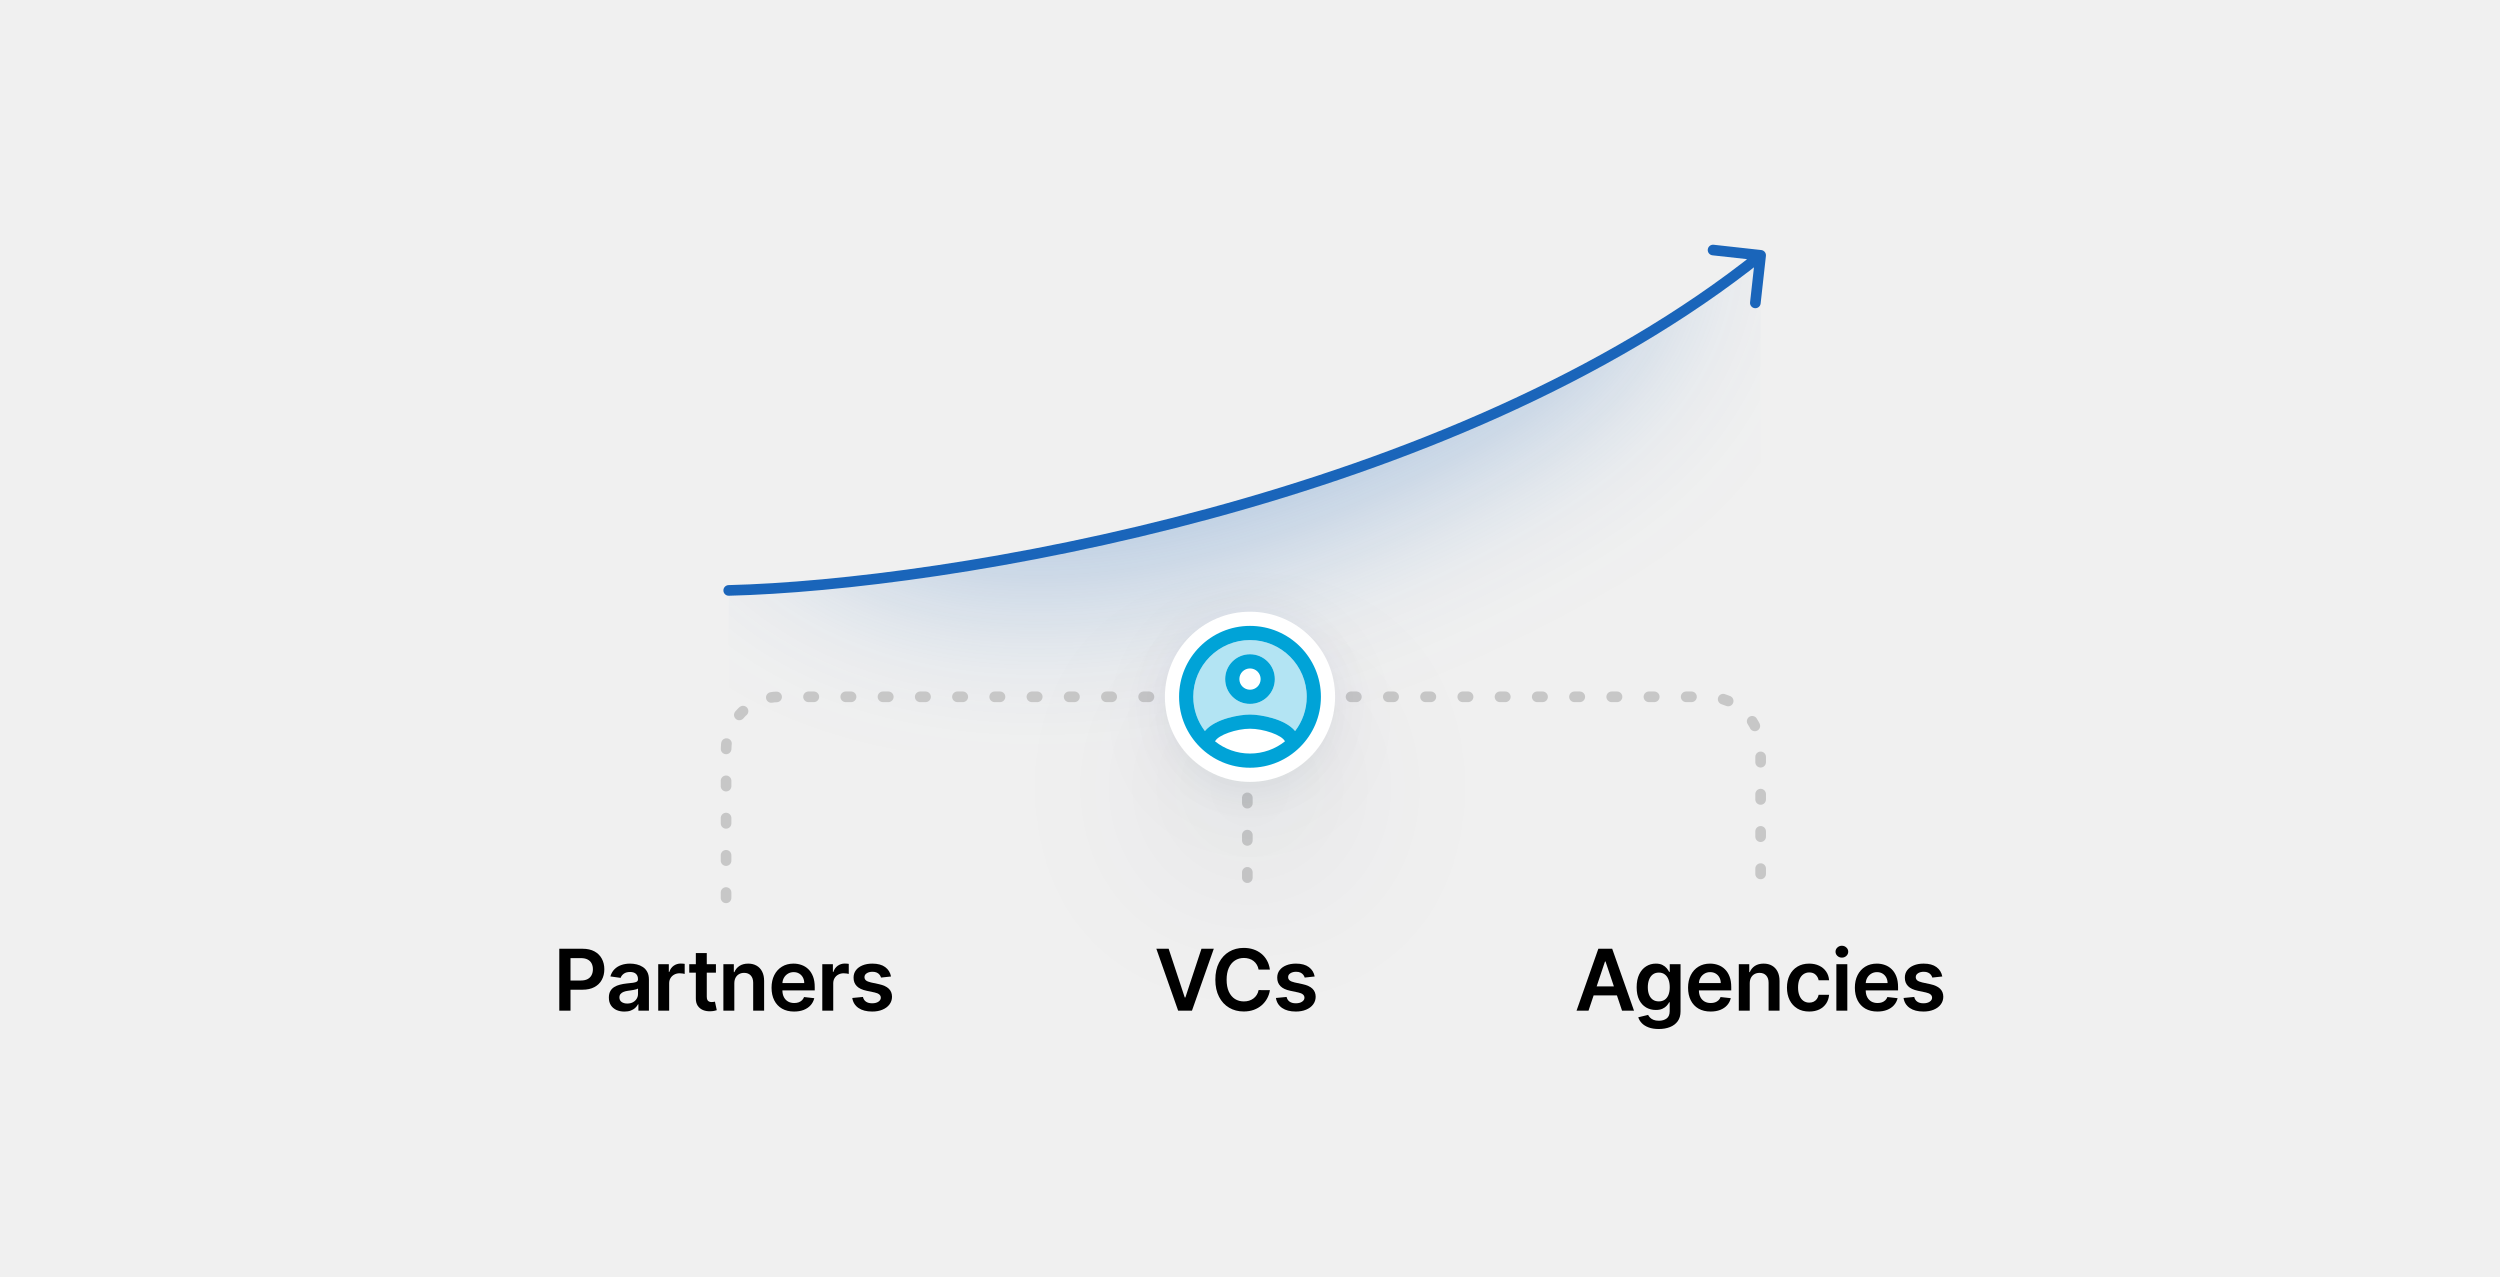
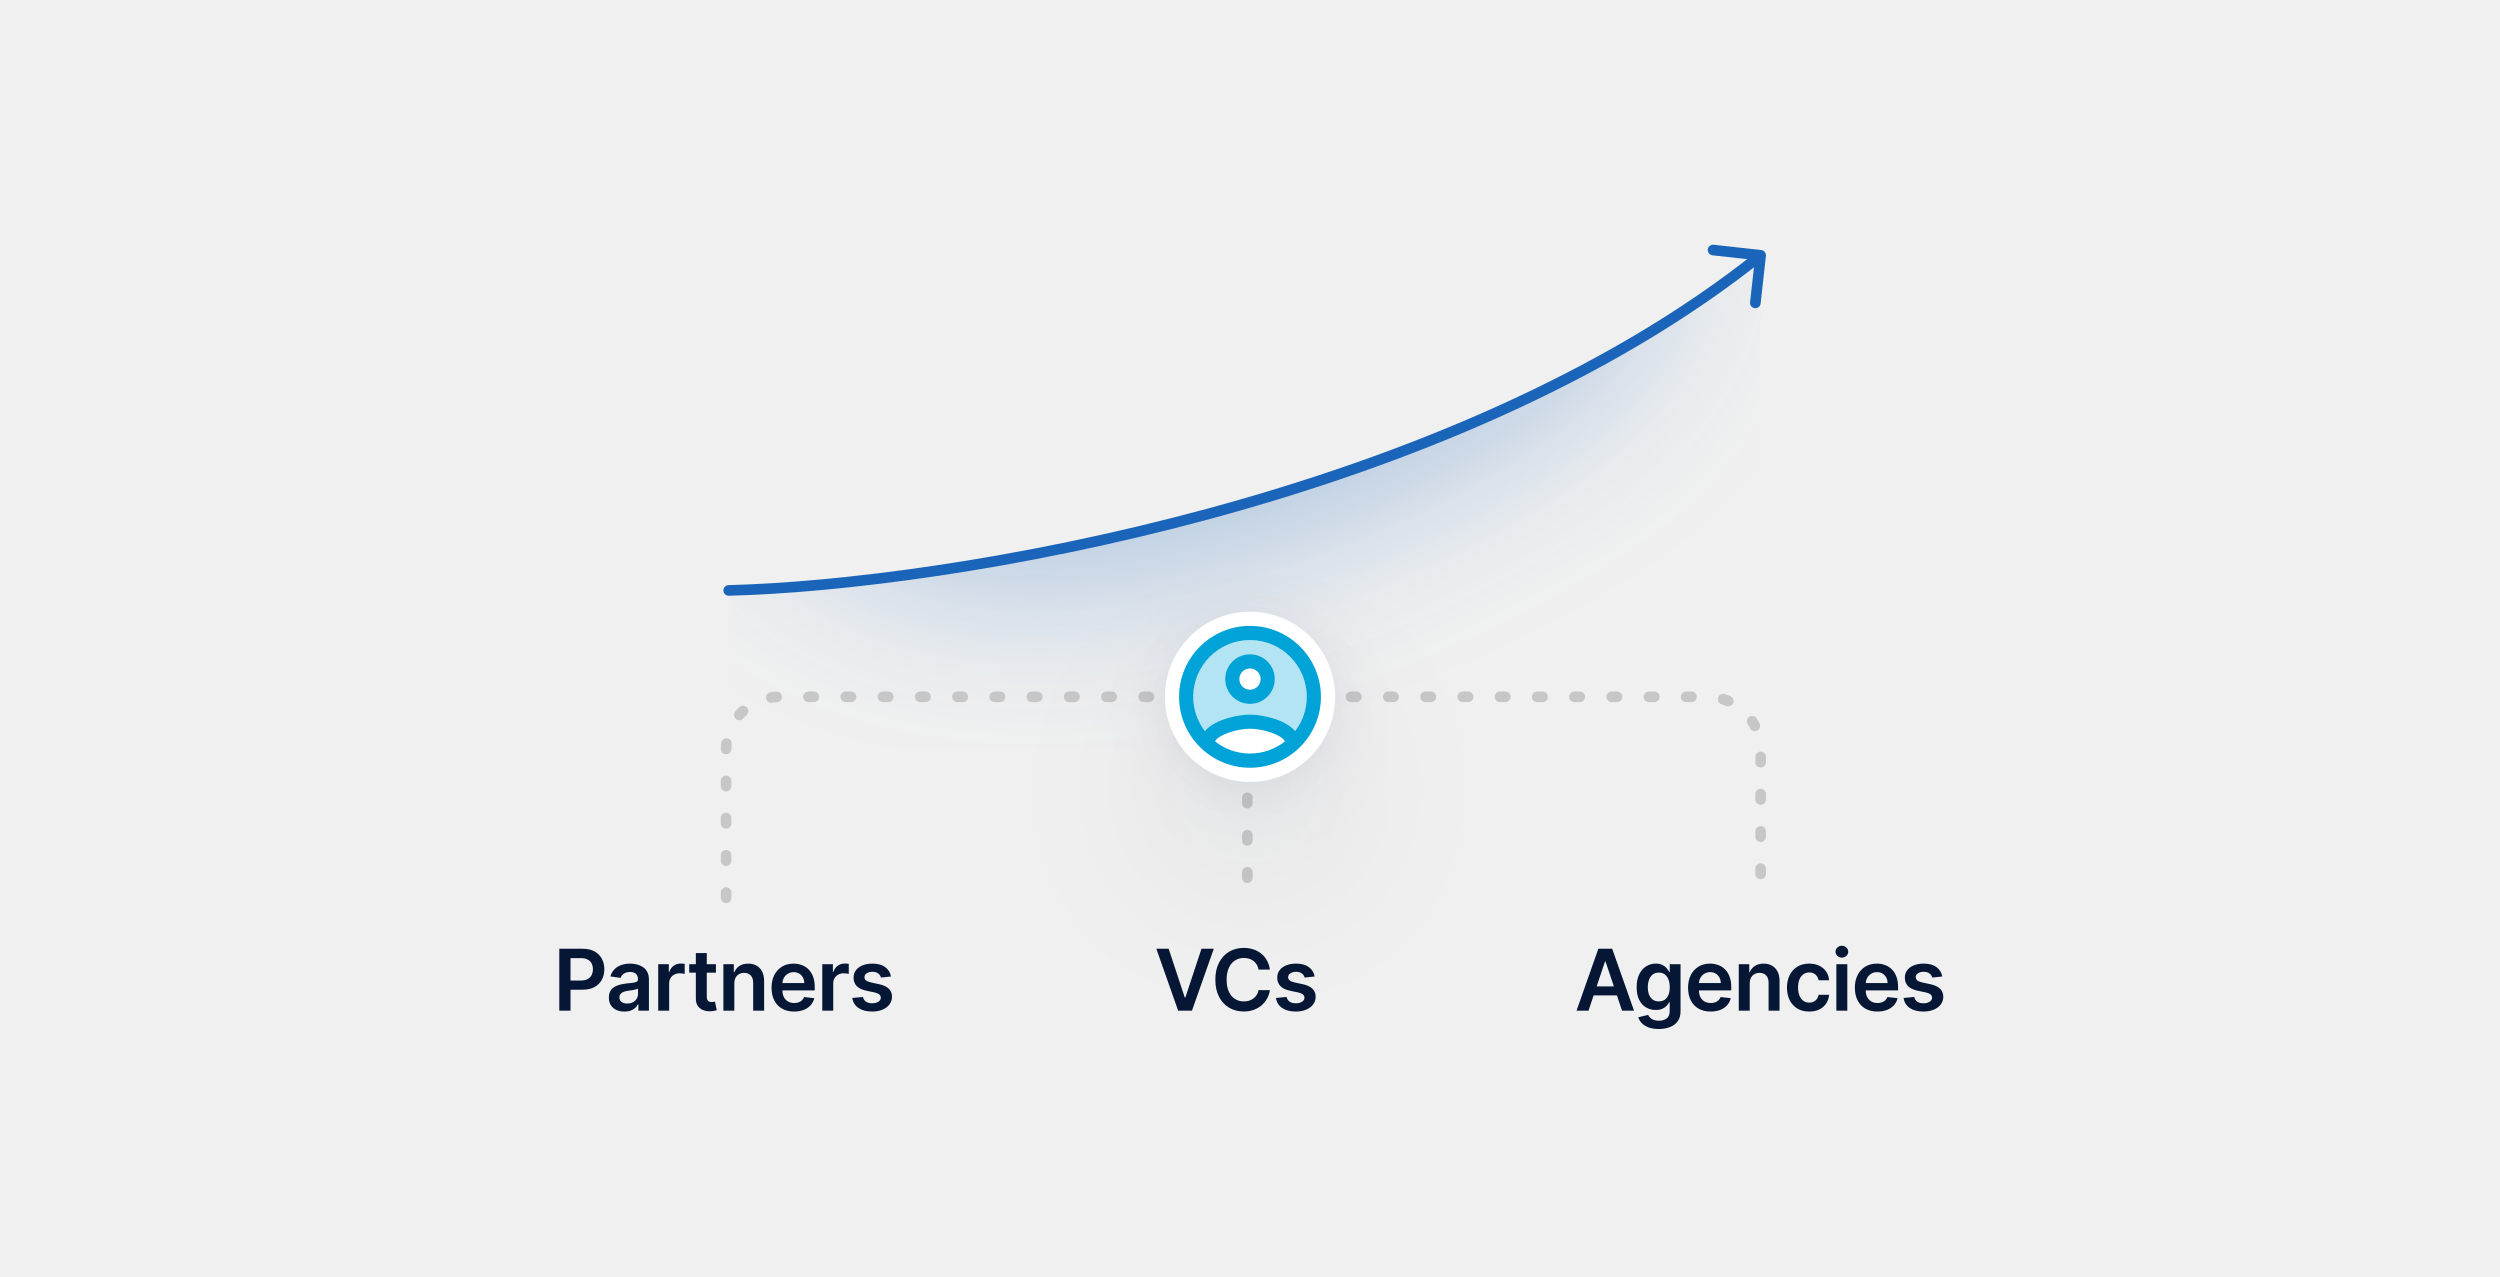
<svg xmlns="http://www.w3.org/2000/svg" viewBox="0 0 470 240" fill="none">
  <mask id="mask0_63_1172" style="mask-type:alpha" maskUnits="userSpaceOnUse" x="137" y="48" width="194" height="110">
-     <path d="M331 48C273 94.4 177.667 110 137 111V158H331V48Z" fill="white" />
+     <path d="M331 48c-58 46.4-153.333 62-194 63v47h194V48Z" fill="#fff" />
  </mask>
-   <g mask="url(#mask0_63_1172)">
-     <g opacity="0.3" filter="url(#filter0_f_63_1172)">
-       <path d="M144.432 90.873L137 71.231C186.168 47.087 288.733 4.569 305.656 27.649C322.579 50.729 303.051 68.953 296 75.5C280.373 84.503 248.828 104.5 209.036 109.902C169.245 115.304 149.387 99.467 144.432 90.873Z" fill="#1A65BA" />
-     </g>
+   <g opacity=".3" filter="url(#filter0_f_63_1172)" mask="url(#mask0_63_1172)">
+     <path d="M144.432 90.873 137 71.231c49.168-24.144 151.733-66.662 168.656-43.582 16.923 23.08-2.605 41.303-9.656 47.851-15.627 9.003-47.172 29-86.964 34.402-39.791 5.402-59.649-10.435-64.604-19.029Z" fill="#1A65BA" />
  </g>
-   <path d="M136.975 110C136.423 110.014 135.987 110.472 136 111.025C136.014 111.577 136.472 112.013 137.025 112L136.975 110ZM331.994 48.11C332.055 47.562 331.659 47.067 331.11 47.006L322.165 46.012C321.617 45.951 321.122 46.347 321.061 46.896C321 47.445 321.396 47.939 321.945 48L329.896 48.883L329.012 56.834C328.951 57.383 329.347 57.878 329.896 57.939C330.445 58 330.939 57.604 331 57.055L331.994 48.11ZM137.025 112C157.443 111.498 191.523 107.335 227.762 97.49C263.994 87.647 302.474 72.101 331.625 48.781L330.375 47.219C301.526 70.299 263.339 85.753 227.238 95.56C191.144 105.365 157.224 109.502 136.975 110L137.025 112Z" fill="#1A65BA" />
-   <path d="M219.705 178.364L222.733 187.523H222.852L225.875 178.364H228.193L224.091 190H221.489L217.392 178.364H219.705Z" fill="black" />
-   <path d="M238.741 182.29H236.616C236.555 181.941 236.444 181.633 236.281 181.364C236.118 181.091 235.915 180.86 235.673 180.67C235.43 180.481 235.154 180.339 234.843 180.244C234.537 180.146 234.205 180.097 233.849 180.097C233.216 180.097 232.656 180.256 232.167 180.574C231.679 180.888 231.296 181.35 231.02 181.96C230.743 182.566 230.605 183.307 230.605 184.182C230.605 185.072 230.743 185.822 231.02 186.432C231.3 187.038 231.682 187.496 232.167 187.807C232.656 188.114 233.215 188.267 233.843 188.267C234.192 188.267 234.518 188.222 234.821 188.131C235.127 188.036 235.402 187.898 235.645 187.716C235.891 187.534 236.097 187.311 236.264 187.045C236.434 186.78 236.552 186.477 236.616 186.136L238.741 186.148C238.662 186.701 238.489 187.22 238.224 187.705C237.963 188.189 237.62 188.617 237.196 188.989C236.771 189.356 236.275 189.644 235.707 189.852C235.139 190.057 234.508 190.159 233.815 190.159C232.792 190.159 231.879 189.922 231.076 189.449C230.273 188.975 229.641 188.292 229.179 187.398C228.716 186.504 228.485 185.432 228.485 184.182C228.485 182.928 228.718 181.856 229.184 180.966C229.65 180.072 230.285 179.388 231.088 178.915C231.891 178.441 232.8 178.205 233.815 178.205C234.463 178.205 235.065 178.295 235.622 178.477C236.179 178.659 236.675 178.926 237.11 179.278C237.546 179.627 237.904 180.055 238.184 180.563C238.468 181.066 238.654 181.642 238.741 182.29Z" fill="black" />
-   <path d="M247.158 183.58L245.283 183.784C245.23 183.595 245.137 183.417 245.005 183.25C244.876 183.083 244.702 182.949 244.482 182.847C244.262 182.744 243.994 182.693 243.675 182.693C243.247 182.693 242.887 182.786 242.596 182.972C242.308 183.157 242.166 183.398 242.17 183.693C242.166 183.947 242.259 184.153 242.448 184.313C242.641 184.472 242.959 184.602 243.403 184.705L244.891 185.023C245.717 185.201 246.331 185.483 246.732 185.869C247.137 186.256 247.342 186.761 247.346 187.386C247.342 187.936 247.181 188.42 246.863 188.841C246.548 189.258 246.111 189.583 245.55 189.818C244.99 190.053 244.346 190.17 243.619 190.17C242.55 190.17 241.691 189.947 241.039 189.5C240.387 189.049 239.999 188.422 239.874 187.619L241.88 187.426C241.971 187.82 242.164 188.117 242.459 188.318C242.755 188.519 243.139 188.619 243.613 188.619C244.101 188.619 244.494 188.519 244.789 188.318C245.088 188.117 245.238 187.869 245.238 187.574C245.238 187.324 245.141 187.117 244.948 186.955C244.759 186.792 244.463 186.667 244.062 186.58L242.573 186.267C241.736 186.093 241.117 185.799 240.715 185.386C240.314 184.97 240.115 184.443 240.119 183.807C240.115 183.269 240.261 182.803 240.556 182.409C240.855 182.011 241.27 181.705 241.8 181.489C242.334 181.269 242.95 181.159 243.647 181.159C244.67 181.159 245.475 181.377 246.062 181.813C246.653 182.248 247.018 182.837 247.158 183.58Z" fill="black" />
-   <path d="M105.148 190V178.364H109.511C110.405 178.364 111.155 178.53 111.761 178.864C112.371 179.197 112.831 179.655 113.142 180.239C113.456 180.818 113.614 181.477 113.614 182.216C113.614 182.962 113.456 183.625 113.142 184.205C112.828 184.784 112.364 185.241 111.75 185.574C111.136 185.903 110.381 186.068 109.483 186.068H106.591V184.335H109.199C109.722 184.335 110.15 184.244 110.483 184.063C110.816 183.881 111.063 183.631 111.222 183.313C111.384 182.994 111.466 182.629 111.466 182.216C111.466 181.803 111.384 181.439 111.222 181.125C111.063 180.811 110.814 180.566 110.477 180.392C110.144 180.214 109.714 180.125 109.188 180.125H107.256V190H105.148Z" fill="black" />
-   <path d="M117.389 190.176C116.836 190.176 116.338 190.078 115.894 189.881C115.455 189.68 115.107 189.385 114.849 188.994C114.595 188.604 114.468 188.123 114.468 187.551C114.468 187.059 114.559 186.652 114.741 186.33C114.923 186.008 115.171 185.75 115.485 185.557C115.8 185.364 116.154 185.218 116.548 185.119C116.946 185.017 117.357 184.943 117.781 184.898C118.292 184.845 118.707 184.797 119.025 184.756C119.343 184.71 119.574 184.642 119.718 184.551C119.866 184.456 119.94 184.311 119.94 184.114V184.08C119.94 183.652 119.813 183.32 119.559 183.085C119.305 182.85 118.94 182.733 118.463 182.733C117.959 182.733 117.559 182.843 117.264 183.063C116.972 183.282 116.775 183.542 116.673 183.841L114.752 183.568C114.904 183.038 115.154 182.595 115.502 182.239C115.851 181.879 116.277 181.61 116.781 181.432C117.285 181.25 117.841 181.159 118.451 181.159C118.872 181.159 119.29 181.208 119.707 181.307C120.124 181.405 120.504 181.568 120.849 181.796C121.194 182.019 121.47 182.324 121.679 182.71C121.891 183.097 121.997 183.58 121.997 184.159V190H120.019V188.801H119.951C119.826 189.044 119.65 189.271 119.423 189.483C119.199 189.691 118.917 189.86 118.576 189.989C118.239 190.114 117.843 190.176 117.389 190.176ZM117.923 188.665C118.336 188.665 118.694 188.583 118.997 188.421C119.3 188.254 119.533 188.034 119.696 187.761C119.862 187.489 119.946 187.191 119.946 186.869V185.841C119.881 185.894 119.771 185.943 119.616 185.989C119.465 186.034 119.294 186.074 119.105 186.108C118.915 186.142 118.728 186.172 118.542 186.199C118.357 186.225 118.196 186.248 118.059 186.267C117.752 186.309 117.478 186.377 117.235 186.472C116.993 186.566 116.802 186.699 116.662 186.869C116.521 187.036 116.451 187.252 116.451 187.517C116.451 187.896 116.59 188.182 116.866 188.375C117.143 188.568 117.495 188.665 117.923 188.665Z" fill="black" />
-   <path d="M123.745 190V181.273H125.739V182.727H125.83C125.989 182.224 126.262 181.835 126.648 181.563C127.039 181.286 127.484 181.148 127.984 181.148C128.097 181.148 128.224 181.153 128.364 181.165C128.508 181.172 128.628 181.186 128.722 181.205V183.097C128.635 183.066 128.497 183.04 128.307 183.017C128.122 182.991 127.942 182.977 127.768 182.977C127.393 182.977 127.056 183.059 126.756 183.222C126.461 183.381 126.228 183.602 126.057 183.886C125.887 184.171 125.802 184.498 125.802 184.869V190H123.745Z" fill="black" />
-   <path d="M134.595 181.273V182.864H129.578V181.273H134.595ZM130.817 179.182H132.874V187.375C132.874 187.652 132.915 187.864 132.999 188.011C133.086 188.155 133.2 188.254 133.34 188.307C133.48 188.36 133.635 188.386 133.806 188.386C133.934 188.386 134.052 188.377 134.158 188.358C134.268 188.339 134.351 188.322 134.408 188.307L134.754 189.915C134.645 189.953 134.487 189.994 134.283 190.04C134.082 190.085 133.836 190.112 133.544 190.119C133.029 190.135 132.565 190.057 132.152 189.886C131.739 189.712 131.412 189.443 131.169 189.08C130.931 188.716 130.813 188.261 130.817 187.716V179.182Z" fill="black" />
-   <path d="M138.052 184.886V190H135.996V181.273H137.961V182.756H138.064C138.265 182.267 138.585 181.879 139.024 181.591C139.467 181.303 140.015 181.159 140.666 181.159C141.268 181.159 141.793 181.288 142.24 181.546C142.691 181.803 143.039 182.176 143.285 182.665C143.535 183.153 143.658 183.746 143.655 184.443V190H141.598V184.761C141.598 184.178 141.446 183.722 141.143 183.392C140.844 183.063 140.429 182.898 139.899 182.898C139.539 182.898 139.219 182.977 138.939 183.136C138.662 183.292 138.444 183.517 138.285 183.813C138.13 184.108 138.052 184.466 138.052 184.886Z" fill="black" />
-   <path d="M149.289 190.171C148.414 190.171 147.659 189.989 147.022 189.625C146.39 189.258 145.903 188.739 145.562 188.068C145.221 187.394 145.051 186.6 145.051 185.688C145.051 184.79 145.221 184.002 145.562 183.324C145.907 182.642 146.388 182.112 147.005 181.733C147.623 181.35 148.348 181.159 149.181 181.159C149.719 181.159 150.227 181.246 150.704 181.421C151.185 181.591 151.609 181.856 151.977 182.216C152.348 182.576 152.64 183.034 152.852 183.591C153.064 184.144 153.17 184.803 153.17 185.568V186.199H146.016V184.813H151.198C151.195 184.419 151.109 184.068 150.943 183.761C150.776 183.451 150.543 183.206 150.244 183.028C149.948 182.85 149.604 182.761 149.21 182.761C148.789 182.761 148.42 182.864 148.102 183.068C147.784 183.269 147.535 183.534 147.357 183.864C147.183 184.189 147.094 184.547 147.09 184.938V186.148C147.09 186.655 147.183 187.091 147.369 187.455C147.554 187.814 147.814 188.091 148.147 188.284C148.481 188.474 148.871 188.568 149.318 188.568C149.617 188.568 149.888 188.527 150.13 188.443C150.373 188.356 150.583 188.229 150.761 188.063C150.939 187.896 151.073 187.689 151.164 187.443L153.085 187.659C152.963 188.167 152.732 188.61 152.391 188.989C152.054 189.364 151.623 189.655 151.096 189.864C150.57 190.068 149.967 190.171 149.289 190.171Z" fill="black" />
-   <path d="M154.59 190V181.273H156.584V182.727H156.675C156.834 182.224 157.107 181.835 157.493 181.563C157.884 181.286 158.329 181.148 158.829 181.148C158.942 181.148 159.069 181.153 159.209 181.165C159.353 181.172 159.473 181.186 159.567 181.205V183.097C159.48 183.066 159.342 183.04 159.152 183.017C158.967 182.991 158.787 182.977 158.613 182.977C158.238 182.977 157.901 183.059 157.601 183.222C157.306 183.381 157.073 183.602 156.902 183.886C156.732 184.171 156.647 184.498 156.647 184.869V190H154.59Z" fill="black" />
-   <path d="M167.511 183.58L165.636 183.784C165.583 183.595 165.491 183.417 165.358 183.25C165.229 183.083 165.055 182.949 164.835 182.847C164.616 182.744 164.347 182.693 164.028 182.693C163.6 182.693 163.241 182.786 162.949 182.972C162.661 183.157 162.519 183.398 162.523 183.693C162.519 183.947 162.612 184.153 162.801 184.313C162.994 184.472 163.313 184.602 163.756 184.705L165.244 185.023C166.07 185.201 166.684 185.483 167.085 185.869C167.491 186.256 167.695 186.761 167.699 187.386C167.695 187.936 167.534 188.421 167.216 188.841C166.902 189.258 166.464 189.583 165.903 189.818C165.343 190.053 164.699 190.171 163.972 190.171C162.903 190.171 162.044 189.947 161.392 189.5C160.741 189.049 160.352 188.422 160.227 187.619L162.233 187.426C162.324 187.82 162.517 188.117 162.813 188.318C163.108 188.519 163.492 188.619 163.966 188.619C164.455 188.619 164.847 188.519 165.142 188.318C165.441 188.117 165.591 187.869 165.591 187.574C165.591 187.324 165.494 187.117 165.301 186.955C165.112 186.792 164.816 186.667 164.415 186.58L162.926 186.267C162.089 186.093 161.47 185.799 161.068 185.386C160.667 184.97 160.468 184.443 160.472 183.807C160.468 183.269 160.614 182.803 160.909 182.409C161.208 182.011 161.623 181.705 162.153 181.489C162.688 181.269 163.303 181.159 164 181.159C165.023 181.159 165.828 181.377 166.415 181.813C167.006 182.248 167.371 182.837 167.511 183.58Z" fill="black" />
-   <path d="M298.642 190H296.392L300.489 178.364H303.091L307.193 190H304.943L301.835 180.75H301.744L298.642 190ZM298.716 185.438H304.852V187.131H298.716V185.438Z" fill="black" />
-   <path d="M311.845 193.455C311.106 193.455 310.472 193.354 309.941 193.153C309.411 192.956 308.985 192.691 308.663 192.358C308.341 192.025 308.118 191.655 307.993 191.25L309.845 190.801C309.928 190.972 310.049 191.14 310.208 191.307C310.368 191.477 310.582 191.617 310.85 191.727C311.123 191.841 311.466 191.898 311.879 191.898C312.462 191.898 312.945 191.756 313.328 191.472C313.71 191.191 313.902 190.729 313.902 190.085V188.432H313.799C313.693 188.644 313.538 188.862 313.333 189.085C313.133 189.309 312.866 189.496 312.532 189.648C312.203 189.799 311.788 189.875 311.288 189.875C310.618 189.875 310.01 189.718 309.464 189.403C308.922 189.085 308.491 188.612 308.169 187.983C307.85 187.35 307.691 186.559 307.691 185.608C307.691 184.65 307.85 183.841 308.169 183.182C308.491 182.519 308.924 182.017 309.47 181.676C310.015 181.331 310.623 181.159 311.294 181.159C311.805 181.159 312.225 181.246 312.555 181.42C312.888 181.591 313.153 181.797 313.35 182.04C313.547 182.278 313.697 182.504 313.799 182.716H313.913V181.273H315.941V190.142C315.941 190.888 315.763 191.506 315.407 191.994C315.051 192.483 314.564 192.848 313.947 193.091C313.33 193.333 312.629 193.455 311.845 193.455ZM311.862 188.261C312.297 188.261 312.669 188.155 312.975 187.943C313.282 187.731 313.515 187.426 313.674 187.028C313.833 186.631 313.913 186.153 313.913 185.597C313.913 185.047 313.833 184.566 313.674 184.153C313.519 183.741 313.288 183.42 312.981 183.193C312.678 182.962 312.305 182.847 311.862 182.847C311.403 182.847 311.021 182.966 310.714 183.205C310.407 183.443 310.176 183.771 310.021 184.188C309.866 184.6 309.788 185.07 309.788 185.597C309.788 186.131 309.866 186.598 310.021 187C310.18 187.398 310.413 187.708 310.72 187.932C311.03 188.152 311.411 188.261 311.862 188.261Z" fill="black" />
-   <path d="M321.593 190.17C320.718 190.17 319.962 189.989 319.326 189.625C318.693 189.258 318.207 188.739 317.866 188.068C317.525 187.394 317.354 186.6 317.354 185.688C317.354 184.79 317.525 184.002 317.866 183.324C318.21 182.642 318.691 182.112 319.309 181.733C319.926 181.35 320.652 181.159 321.485 181.159C322.023 181.159 322.53 181.246 323.008 181.42C323.489 181.591 323.913 181.856 324.28 182.216C324.652 182.576 324.943 183.034 325.155 183.591C325.368 184.144 325.474 184.803 325.474 185.568V186.199H318.32V184.813H323.502C323.498 184.419 323.413 184.068 323.246 183.761C323.08 183.451 322.847 183.206 322.548 183.028C322.252 182.85 321.907 182.761 321.513 182.761C321.093 182.761 320.724 182.864 320.405 183.068C320.087 183.269 319.839 183.534 319.661 183.864C319.487 184.189 319.398 184.547 319.394 184.938V186.148C319.394 186.655 319.487 187.091 319.673 187.455C319.858 187.814 320.118 188.091 320.451 188.284C320.784 188.473 321.174 188.568 321.621 188.568C321.921 188.568 322.191 188.527 322.434 188.443C322.676 188.356 322.887 188.229 323.065 188.063C323.243 187.896 323.377 187.689 323.468 187.443L325.388 187.659C325.267 188.167 325.036 188.61 324.695 188.989C324.358 189.364 323.926 189.655 323.4 189.864C322.873 190.068 322.271 190.17 321.593 190.17Z" fill="black" />
-   <path d="M328.951 184.886V190H326.894V181.273H328.86V182.756H328.962C329.163 182.267 329.483 181.879 329.922 181.591C330.365 181.303 330.913 181.159 331.564 181.159C332.166 181.159 332.691 181.288 333.138 181.545C333.589 181.803 333.937 182.176 334.183 182.665C334.433 183.153 334.557 183.746 334.553 184.443V190H332.496V184.761C332.496 184.178 332.344 183.722 332.041 183.392C331.742 183.063 331.327 182.898 330.797 182.898C330.437 182.898 330.117 182.977 329.837 183.136C329.56 183.292 329.343 183.517 329.183 183.813C329.028 184.108 328.951 184.466 328.951 184.886Z" fill="black" />
-   <path d="M340.131 190.17C339.259 190.17 338.511 189.979 337.886 189.597C337.265 189.214 336.786 188.686 336.449 188.011C336.115 187.333 335.949 186.553 335.949 185.67C335.949 184.784 336.119 184.002 336.46 183.324C336.801 182.642 337.282 182.112 337.903 181.733C338.528 181.35 339.267 181.159 340.119 181.159C340.827 181.159 341.454 181.29 342 181.551C342.549 181.809 342.987 182.174 343.312 182.648C343.638 183.117 343.824 183.667 343.869 184.295H341.903C341.824 183.875 341.634 183.525 341.335 183.244C341.04 182.96 340.644 182.818 340.148 182.818C339.727 182.818 339.358 182.932 339.04 183.159C338.721 183.383 338.473 183.705 338.295 184.125C338.121 184.545 338.034 185.049 338.034 185.636C338.034 186.231 338.121 186.742 338.295 187.17C338.47 187.595 338.714 187.922 339.028 188.153C339.346 188.381 339.72 188.494 340.148 188.494C340.451 188.494 340.721 188.438 340.96 188.324C341.202 188.206 341.405 188.038 341.568 187.818C341.731 187.598 341.843 187.331 341.903 187.017H343.869C343.82 187.634 343.638 188.182 343.324 188.659C343.009 189.133 342.581 189.504 342.04 189.773C341.498 190.038 340.862 190.17 340.131 190.17Z" fill="black" />
-   <path d="M345.238 190V181.273H347.295V190H345.238ZM346.272 180.034C345.946 180.034 345.666 179.926 345.431 179.71C345.196 179.491 345.079 179.227 345.079 178.92C345.079 178.61 345.196 178.347 345.431 178.131C345.666 177.911 345.946 177.801 346.272 177.801C346.602 177.801 346.882 177.911 347.113 178.131C347.348 178.347 347.465 178.61 347.465 178.92C347.465 179.227 347.348 179.491 347.113 179.71C346.882 179.926 346.602 180.034 346.272 180.034Z" fill="black" />
-   <path d="M352.954 190.17C352.079 190.17 351.323 189.989 350.687 189.625C350.054 189.258 349.567 188.739 349.226 188.068C348.885 187.394 348.715 186.6 348.715 185.688C348.715 184.79 348.885 184.002 349.226 183.324C349.571 182.642 350.052 182.112 350.669 181.733C351.287 181.35 352.012 181.159 352.846 181.159C353.384 181.159 353.891 181.246 354.368 181.42C354.849 181.591 355.274 181.856 355.641 182.216C356.012 182.576 356.304 183.034 356.516 183.591C356.728 184.144 356.834 184.803 356.834 185.568V186.199H349.681V184.813H354.863C354.859 184.419 354.774 184.068 354.607 183.761C354.44 183.451 354.207 183.206 353.908 183.028C353.613 182.85 353.268 182.761 352.874 182.761C352.454 182.761 352.084 182.864 351.766 183.068C351.448 183.269 351.2 183.534 351.022 183.864C350.848 184.189 350.759 184.547 350.755 184.938V186.148C350.755 186.655 350.848 187.091 351.033 187.455C351.219 187.814 351.478 188.091 351.812 188.284C352.145 188.473 352.535 188.568 352.982 188.568C353.281 188.568 353.552 188.527 353.794 188.443C354.037 188.356 354.247 188.229 354.425 188.063C354.603 187.896 354.738 187.689 354.829 187.443L356.749 187.659C356.628 188.167 356.397 188.61 356.056 188.989C355.719 189.364 355.287 189.655 354.76 189.864C354.234 190.068 353.632 190.17 352.954 190.17Z" fill="black" />
-   <path d="M365.152 183.58L363.277 183.784C363.224 183.595 363.131 183.417 362.999 183.25C362.87 183.083 362.696 182.949 362.476 182.847C362.256 182.744 361.987 182.693 361.669 182.693C361.241 182.693 360.881 182.786 360.59 182.972C360.302 183.157 360.16 183.398 360.163 183.693C360.16 183.947 360.252 184.153 360.442 184.313C360.635 184.472 360.953 184.602 361.396 184.705L362.885 185.023C363.711 185.201 364.324 185.483 364.726 185.869C365.131 186.256 365.336 186.761 365.34 187.386C365.336 187.936 365.175 188.42 364.857 188.841C364.542 189.258 364.105 189.583 363.544 189.818C362.983 190.053 362.34 190.17 361.612 190.17C360.544 190.17 359.684 189.947 359.033 189.5C358.381 189.049 357.993 188.422 357.868 187.619L359.874 187.426C359.965 187.82 360.158 188.117 360.453 188.318C360.749 188.519 361.133 188.619 361.607 188.619C362.095 188.619 362.487 188.519 362.783 188.318C363.082 188.117 363.232 187.869 363.232 187.574C363.232 187.324 363.135 187.117 362.942 186.955C362.752 186.792 362.457 186.667 362.055 186.58L360.567 186.267C359.73 186.093 359.11 185.799 358.709 185.386C358.307 184.97 358.108 184.443 358.112 183.807C358.108 183.269 358.254 182.803 358.55 182.409C358.849 182.011 359.264 181.705 359.794 181.489C360.328 181.269 360.944 181.159 361.641 181.159C362.663 181.159 363.468 181.377 364.055 181.813C364.646 182.248 365.012 182.837 365.152 183.58Z" fill="black" />
-   <path d="M216 131H146.5C140.977 131 136.5 135.477 136.5 141V170" stroke="#C7C7C7" stroke-width="2" stroke-linecap="round" stroke-dasharray="1 6" />
-   <path d="M254 131H321C326.523 131 331 135.477 331 141V170" stroke="#C7C7C7" stroke-width="2" stroke-linecap="round" stroke-dasharray="1 6" />
-   <path d="M234.5 150V170" stroke="#C7C7C7" stroke-width="2" stroke-linecap="round" stroke-dasharray="1 6" />
+   <path d="M136.975 110a1 1 0 0 0 .05 2l-.05-2Zm195.019-61.89a1 1 0 0 0-.884-1.104l-8.945-.994a1 1 0 0 0-.22 1.988l7.951.883-.884 7.951a1 1 0 0 0 1.988.221l.994-8.945ZM137.025 112c20.418-.502 54.498-4.665 90.737-14.51 36.232-9.843 74.712-25.389 103.863-48.71l-1.25-1.56c-28.849 23.079-67.036 38.533-103.137 48.34-36.094 9.805-70.014 13.942-90.263 14.44l.05 2Z" fill="#1A65BA" />
+   <path d="m219.705 178.364 3.028 9.159h.119l3.023-9.159h2.318L224.091 190h-2.602l-4.097-11.636h2.313ZM238.741 182.29h-2.125a2.646 2.646 0 0 0-.335-.926 2.508 2.508 0 0 0-.608-.694 2.55 2.55 0 0 0-.83-.426 3.245 3.245 0 0 0-.994-.147c-.633 0-1.193.159-1.682.477-.488.314-.871.776-1.147 1.386-.277.606-.415 1.347-.415 2.222 0 .89.138 1.64.415 2.25.28.606.662 1.064 1.147 1.375.489.307 1.048.46 1.676.46.349 0 .675-.045.978-.136.306-.095.581-.233.824-.415a2.53 2.53 0 0 0 .971-1.58l2.125.012a4.57 4.57 0 0 1-.517 1.557 4.609 4.609 0 0 1-1.028 1.284 4.755 4.755 0 0 1-1.489.863 5.542 5.542 0 0 1-1.892.307c-1.023 0-1.936-.237-2.739-.71-.803-.474-1.435-1.157-1.897-2.051-.463-.894-.694-1.966-.694-3.216 0-1.254.233-2.326.699-3.216.466-.894 1.101-1.578 1.904-2.051.803-.474 1.712-.71 2.727-.71.648 0 1.25.09 1.807.272a4.625 4.625 0 0 1 1.488.801c.436.349.794.777 1.074 1.285a4.77 4.77 0 0 1 .557 1.727ZM247.158 183.58l-1.875.204a1.52 1.52 0 0 0-.278-.534 1.376 1.376 0 0 0-.523-.403c-.22-.103-.488-.154-.807-.154-.428 0-.788.093-1.079.279-.288.185-.43.426-.426.721a.757.757 0 0 0 .278.62c.193.159.511.289.955.392l1.488.318c.826.178 1.44.46 1.841.846.405.387.61.892.614 1.517a2.377 2.377 0 0 1-.483 1.455c-.315.417-.752.742-1.313.977-.56.235-1.204.352-1.931.352-1.069 0-1.928-.223-2.58-.67-.652-.451-1.04-1.078-1.165-1.881l2.006-.193c.091.394.284.691.579.892.296.201.68.301 1.154.301.488 0 .881-.1 1.176-.301.299-.201.449-.449.449-.744a.774.774 0 0 0-.29-.619c-.189-.163-.485-.288-.886-.375l-1.489-.313c-.837-.174-1.456-.468-1.858-.881-.401-.416-.6-.943-.596-1.579-.004-.538.142-1.004.437-1.398.299-.398.714-.704 1.244-.92.534-.22 1.15-.33 1.847-.33 1.023 0 1.828.218 2.415.654.591.435.956 1.024 1.096 1.767ZM105.148 190v-11.636h4.363c.894 0 1.644.166 2.25.5.61.333 1.07.791 1.381 1.375.314.579.472 1.238.472 1.977 0 .746-.158 1.409-.472 1.989a3.365 3.365 0 0 1-1.392 1.369c-.614.329-1.369.494-2.267.494h-2.892v-1.733h2.608c.523 0 .951-.091 1.284-.272.333-.182.58-.432.739-.75.162-.319.244-.684.244-1.097 0-.413-.082-.777-.244-1.091a1.662 1.662 0 0 0-.745-.733c-.333-.178-.763-.267-1.289-.267h-1.932V190h-2.108ZM117.389 190.176a3.647 3.647 0 0 1-1.495-.295 2.44 2.44 0 0 1-1.045-.887c-.254-.39-.381-.871-.381-1.443 0-.492.091-.899.273-1.221.182-.322.43-.58.744-.773a3.785 3.785 0 0 1 1.063-.438 8.628 8.628 0 0 1 1.233-.221c.511-.053.926-.101 1.244-.142.318-.046.549-.114.693-.205.148-.095.222-.24.222-.437v-.034c0-.428-.127-.76-.381-.995s-.619-.352-1.096-.352c-.504 0-.904.11-1.199.33a1.629 1.629 0 0 0-.591.778l-1.921-.273c.152-.53.402-.973.75-1.329.349-.36.775-.629 1.279-.807a4.884 4.884 0 0 1 1.67-.273c.421 0 .839.049 1.256.148.417.098.797.261 1.142.489.345.223.621.528.83.914.212.387.318.87.318 1.449V190h-1.978v-1.199h-.068c-.125.243-.301.47-.528.682a2.557 2.557 0 0 1-.847.506c-.337.125-.733.187-1.187.187Zm.534-1.511c.413 0 .771-.082 1.074-.244a1.81 1.81 0 0 0 .699-.66c.166-.272.25-.57.25-.892v-1.028a.99.99 0 0 1-.33.148 4.739 4.739 0 0 1-.511.119c-.19.034-.377.064-.563.091l-.483.068a3.6 3.6 0 0 0-.824.205 1.364 1.364 0 0 0-.573.397c-.141.167-.211.383-.211.648 0 .379.139.665.415.858.277.193.629.29 1.057.29ZM123.745 190v-8.727h1.994v1.454h.091c.159-.503.432-.892.818-1.164a2.253 2.253 0 0 1 1.336-.415c.113 0 .24.005.38.017.144.007.264.021.358.04v1.892a2.114 2.114 0 0 0-.415-.08 3.88 3.88 0 0 0-.539-.04c-.375 0-.712.082-1.012.245-.295.159-.528.38-.699.664a1.88 1.88 0 0 0-.255.983V190h-2.057ZM134.595 181.273v1.591h-5.017v-1.591h5.017Zm-3.778-2.091h2.057v8.193c0 .277.041.489.125.636a.676.676 0 0 0 .341.296c.14.053.295.079.466.079.128 0 .246-.009.352-.028.11-.019.193-.036.25-.051l.346 1.608a4.662 4.662 0 0 1-.471.125 3.86 3.86 0 0 1-.739.079 3.332 3.332 0 0 1-1.392-.233 2.169 2.169 0 0 1-.983-.806c-.238-.364-.356-.819-.352-1.364v-8.534ZM138.052 184.886V190h-2.056v-8.727h1.965v1.483h.103c.201-.489.521-.877.96-1.165.443-.288.991-.432 1.642-.432.602 0 1.127.129 1.574.387.451.257.799.63 1.045 1.119.25.488.373 1.081.37 1.778V190h-2.057v-5.239c0-.583-.152-1.039-.455-1.369-.299-.329-.714-.494-1.244-.494-.36 0-.68.079-.96.238a1.655 1.655 0 0 0-.654.677c-.155.295-.233.653-.233 1.073ZM149.289 190.171c-.875 0-1.63-.182-2.267-.546a3.692 3.692 0 0 1-1.46-1.557c-.341-.674-.511-1.468-.511-2.38 0-.898.17-1.686.511-2.364a3.872 3.872 0 0 1 1.443-1.591c.618-.383 1.343-.574 2.176-.574.538 0 1.046.087 1.523.262.481.17.905.435 1.273.795.371.36.663.818.875 1.375.212.553.318 1.212.318 1.977v.631h-7.154v-1.386h5.182a2.214 2.214 0 0 0-.255-1.052c-.167-.31-.4-.555-.699-.733a1.966 1.966 0 0 0-1.034-.267c-.421 0-.79.103-1.108.307a2.117 2.117 0 0 0-.745.796 2.29 2.29 0 0 0-.267 1.074v1.21c0 .507.093.943.279 1.307.185.359.445.636.778.829.334.19.724.284 1.171.284.299 0 .57-.041.812-.125.243-.087.453-.214.631-.38.178-.167.312-.374.403-.62l1.921.216a3.003 3.003 0 0 1-.694 1.33 3.38 3.38 0 0 1-1.295.875c-.526.204-1.129.307-1.807.307ZM154.59 190v-8.727h1.994v1.454h.091c.159-.503.432-.892.818-1.164a2.253 2.253 0 0 1 1.336-.415c.113 0 .24.005.38.017.144.007.264.021.358.04v1.892a2.114 2.114 0 0 0-.415-.08 3.88 3.88 0 0 0-.539-.04c-.375 0-.712.082-1.012.245-.295.159-.528.38-.699.664a1.88 1.88 0 0 0-.255.983V190h-2.057ZM167.511 183.58l-1.875.204a1.504 1.504 0 0 0-.278-.534 1.376 1.376 0 0 0-.523-.403c-.219-.103-.488-.154-.807-.154-.428 0-.787.093-1.079.279-.288.185-.43.426-.426.721a.757.757 0 0 0 .278.62c.193.159.512.289.955.392l1.488.318c.826.178 1.44.46 1.841.846.406.387.61.892.614 1.517a2.375 2.375 0 0 1-.483 1.455c-.314.417-.752.742-1.313.977-.56.235-1.204.353-1.931.353-1.069 0-1.928-.224-2.58-.671-.651-.451-1.04-1.078-1.165-1.881l2.006-.193c.091.394.284.691.58.892.295.201.679.301 1.153.301.489 0 .881-.1 1.176-.301.299-.201.449-.449.449-.744a.774.774 0 0 0-.29-.619c-.189-.163-.485-.288-.886-.375l-1.489-.313c-.837-.174-1.456-.468-1.858-.881-.401-.416-.6-.943-.596-1.579-.004-.538.142-1.004.437-1.398.299-.398.714-.704 1.244-.92.535-.22 1.15-.33 1.847-.33 1.023 0 1.828.218 2.415.654.591.435.956 1.024 1.096 1.767ZM298.642 190h-2.25l4.097-11.636h2.602L307.193 190h-2.25l-3.108-9.25h-.091l-3.102 9.25Zm.074-4.562h6.136v1.693h-6.136v-1.693ZM311.845 193.455c-.739 0-1.373-.101-1.904-.302-.53-.197-.956-.462-1.278-.795a2.752 2.752 0 0 1-.67-1.108l1.852-.449c.083.171.204.339.363.506.16.17.374.31.642.42.273.114.616.171 1.029.171.583 0 1.066-.142 1.449-.426.382-.281.574-.743.574-1.387v-1.653h-.103c-.106.212-.261.43-.466.653a2.37 2.37 0 0 1-.801.563c-.329.151-.744.227-1.244.227-.67 0-1.278-.157-1.824-.472-.542-.318-.973-.791-1.295-1.42-.319-.633-.478-1.424-.478-2.375 0-.958.159-1.767.478-2.426.322-.663.755-1.165 1.301-1.506a3.34 3.34 0 0 1 1.824-.517c.511 0 .931.087 1.261.261.333.171.598.377.795.62.197.238.347.464.449.676h.114v-1.443h2.028v8.869c0 .746-.178 1.364-.534 1.852-.356.489-.843.854-1.46 1.097-.617.242-1.318.364-2.102.364Zm.017-5.194c.435 0 .807-.106 1.113-.318.307-.212.54-.517.699-.915.159-.397.239-.875.239-1.431 0-.55-.08-1.031-.239-1.444-.155-.412-.386-.733-.693-.96-.303-.231-.676-.346-1.119-.346-.459 0-.841.119-1.148.358-.307.238-.538.566-.693.983a3.984 3.984 0 0 0-.233 1.409c0 .534.078 1.001.233 1.403.159.398.392.708.699.932.31.22.691.329 1.142.329ZM321.593 190.17c-.875 0-1.631-.181-2.267-.545a3.686 3.686 0 0 1-1.46-1.557c-.341-.674-.512-1.468-.512-2.38 0-.898.171-1.686.512-2.364a3.858 3.858 0 0 1 1.443-1.591c.617-.383 1.343-.574 2.176-.574.538 0 1.045.087 1.523.261.481.171.905.436 1.272.796.372.36.663.818.875 1.375.213.553.319 1.212.319 1.977v.631h-7.154v-1.386h5.182a2.215 2.215 0 0 0-.256-1.052 1.858 1.858 0 0 0-.698-.733 1.97 1.97 0 0 0-1.035-.267c-.42 0-.789.103-1.108.307a2.114 2.114 0 0 0-.744.796 2.29 2.29 0 0 0-.267 1.074v1.21c0 .507.093.943.279 1.307.185.359.445.636.778.829.333.189.723.284 1.17.284.3 0 .57-.041.813-.125.242-.087.453-.214.631-.38.178-.167.312-.374.403-.62l1.92.216a2.991 2.991 0 0 1-.693 1.33 3.388 3.388 0 0 1-1.295.875c-.527.204-1.129.306-1.807.306ZM328.951 184.886V190h-2.057v-8.727h1.966v1.483h.102c.201-.489.521-.877.96-1.165.443-.288.991-.432 1.642-.432.602 0 1.127.129 1.574.386a2.6 2.6 0 0 1 1.045 1.12c.25.488.374 1.081.37 1.778V190h-2.057v-5.239c0-.583-.152-1.039-.455-1.369-.299-.329-.714-.494-1.244-.494-.36 0-.68.079-.96.238a1.662 1.662 0 0 0-.654.677c-.155.295-.232.653-.232 1.073ZM340.131 190.17c-.872 0-1.62-.191-2.245-.573a3.832 3.832 0 0 1-1.437-1.586c-.334-.678-.5-1.458-.5-2.341 0-.886.17-1.668.511-2.346a3.819 3.819 0 0 1 1.443-1.591c.625-.383 1.364-.574 2.216-.574.708 0 1.335.131 1.881.392.549.258.987.623 1.312 1.097.326.469.512 1.019.557 1.647h-1.966a1.88 1.88 0 0 0-.568-1.051c-.295-.284-.691-.426-1.187-.426-.421 0-.79.114-1.108.341-.319.224-.567.546-.745.966-.174.42-.261.924-.261 1.511 0 .595.087 1.106.261 1.534.175.425.419.752.733.983.318.228.692.341 1.12.341.303 0 .573-.056.812-.17.242-.118.445-.286.608-.506.163-.22.275-.487.335-.801h1.966a3.43 3.43 0 0 1-.545 1.642 3.235 3.235 0 0 1-1.284 1.114c-.542.265-1.178.397-1.909.397ZM345.238 190v-8.727h2.057V190h-2.057Zm1.034-9.966a1.2 1.2 0 0 1-.841-.324 1.042 1.042 0 0 1-.352-.79c0-.31.117-.573.352-.789.235-.22.515-.33.841-.33.33 0 .61.11.841.33.235.216.352.479.352.789 0 .307-.117.571-.352.79a1.186 1.186 0 0 1-.841.324ZM352.954 190.17c-.875 0-1.631-.181-2.267-.545a3.689 3.689 0 0 1-1.461-1.557c-.341-.674-.511-1.468-.511-2.38 0-.898.17-1.686.511-2.364a3.872 3.872 0 0 1 1.443-1.591c.618-.383 1.343-.574 2.177-.574.538 0 1.045.087 1.522.261.481.171.906.436 1.273.796.371.36.663.818.875 1.375.212.553.318 1.212.318 1.977v.631h-7.153v-1.386h5.182a2.215 2.215 0 0 0-.256-1.052c-.167-.31-.4-.555-.699-.733a1.963 1.963 0 0 0-1.034-.267c-.42 0-.79.103-1.108.307a2.114 2.114 0 0 0-.744.796 2.29 2.29 0 0 0-.267 1.074v1.21c0 .507.093.943.278 1.307.186.359.445.636.779.829.333.189.723.284 1.17.284.299 0 .57-.041.812-.125.243-.087.453-.214.631-.38.178-.167.313-.374.404-.62l1.92.216a2.991 2.991 0 0 1-.693 1.33 3.385 3.385 0 0 1-1.296.875c-.526.204-1.128.306-1.806.306ZM365.152 183.58l-1.875.204a1.52 1.52 0 0 0-.278-.534 1.376 1.376 0 0 0-.523-.403c-.22-.103-.489-.154-.807-.154-.428 0-.788.093-1.079.279-.288.185-.43.426-.427.721a.758.758 0 0 0 .279.62c.193.159.511.289.954.392l1.489.318c.826.178 1.439.46 1.841.846.405.387.61.892.614 1.517a2.377 2.377 0 0 1-.483 1.455c-.315.417-.752.742-1.313.977-.561.235-1.204.352-1.932.352-1.068 0-1.928-.223-2.579-.67-.652-.451-1.04-1.078-1.165-1.881l2.006-.193c.091.394.284.691.579.892.296.201.68.301 1.154.301.488 0 .88-.1 1.176-.301.299-.201.449-.449.449-.744a.774.774 0 0 0-.29-.619c-.19-.163-.485-.288-.887-.375l-1.488-.313c-.837-.174-1.457-.468-1.858-.881-.402-.416-.601-.943-.597-1.579-.004-.538.142-1.004.438-1.398.299-.398.714-.704 1.244-.92.534-.22 1.15-.33 1.847-.33 1.022 0 1.827.218 2.414.654.591.435.957 1.024 1.097 1.767Z" fill="#051734" />
+   <path d="M216 131h-69.5c-5.523 0-10 4.477-10 10v29M254 131h67c5.523 0 10 4.477 10 10v29M234.5 150v20" stroke="#C7C7C7" stroke-width="2" stroke-linecap="round" stroke-dasharray="1 6" />
  <g filter="url(#filter1_ddd_63_1172)">
-     <rect x="219" y="115" width="32" height="32" rx="16" fill="white" />
-     <path opacity="0.3" d="M235 120.333C229.12 120.333 224.333 125.12 224.333 131C224.333 133.427 225.16 135.653 226.52 137.44C228.427 135.12 233.053 134.333 235 134.333C236.947 134.333 241.573 135.12 243.48 137.44C244.84 135.653 245.667 133.427 245.667 131C245.667 125.12 240.88 120.333 235 120.333ZM235 132.333C232.413 132.333 230.333 130.253 230.333 127.667C230.333 125.08 232.413 123 235 123C237.587 123 239.667 125.08 239.667 127.667C239.667 130.253 237.587 132.333 235 132.333Z" fill="#00A3D7" />
-     <path d="M235 117.667C227.64 117.667 221.667 123.64 221.667 131C221.667 138.36 227.64 144.333 235 144.333C242.36 144.333 248.333 138.36 248.333 131C248.333 123.64 242.36 117.667 235 117.667ZM228.427 139.373C229 138.173 232.493 137 235 137C237.507 137 241.013 138.173 241.573 139.373C239.76 140.813 237.48 141.667 235 141.667C232.52 141.667 230.24 140.813 228.427 139.373ZM243.48 137.44C241.573 135.12 236.947 134.333 235 134.333C233.053 134.333 228.427 135.12 226.52 137.44C225.16 135.653 224.333 133.427 224.333 131C224.333 125.12 229.12 120.333 235 120.333C240.88 120.333 245.667 125.12 245.667 131C245.667 133.427 244.84 135.653 243.48 137.44V137.44ZM235 123C232.413 123 230.333 125.08 230.333 127.667C230.333 130.253 232.413 132.333 235 132.333C237.587 132.333 239.667 130.253 239.667 127.667C239.667 125.08 237.587 123 235 123ZM235 129.667C233.893 129.667 233 128.773 233 127.667C233 126.56 233.893 125.667 235 125.667C236.107 125.667 237 126.56 237 127.667C237 128.773 236.107 129.667 235 129.667Z" fill="#00A3D7" />
+     <rect x="219" y="115" width="32" height="32" rx="16" fill="#fff" />
+     <path opacity=".3" d="M235 120.333c-5.88 0-10.667 4.787-10.667 10.667a10.6 10.6 0 0 0 2.187 6.44c1.907-2.32 6.533-3.107 8.48-3.107s6.573.787 8.48 3.107a10.6 10.6 0 0 0 2.187-6.44c0-5.88-4.787-10.667-10.667-10.667Zm0 12a4.655 4.655 0 0 1-4.667-4.666A4.655 4.655 0 0 1 235 123a4.655 4.655 0 0 1 4.667 4.667 4.655 4.655 0 0 1-4.667 4.666Z" fill="#00A3D7" />
+     <path d="M235 117.667c-7.36 0-13.333 5.973-13.333 13.333s5.973 13.333 13.333 13.333 13.333-5.973 13.333-13.333-5.973-13.333-13.333-13.333Zm-6.573 21.706C229 138.173 232.493 137 235 137c2.507 0 6.013 1.173 6.573 2.373a10.523 10.523 0 0 1-6.573 2.294c-2.48 0-4.76-.854-6.573-2.294Zm15.053-1.933c-1.907-2.32-6.533-3.107-8.48-3.107s-6.573.787-8.48 3.107a10.6 10.6 0 0 1-2.187-6.44c0-5.88 4.787-10.667 10.667-10.667s10.667 4.787 10.667 10.667a10.6 10.6 0 0 1-2.187 6.44ZM235 123a4.655 4.655 0 0 0-4.667 4.667 4.655 4.655 0 0 0 4.667 4.666 4.655 4.655 0 0 0 4.667-4.666A4.655 4.655 0 0 0 235 123Zm0 6.667c-1.107 0-2-.894-2-2 0-1.107.893-2 2-2s2 .893 2 2c0 1.106-.893 2-2 2Z" fill="#00A3D7" />
  </g>
  <defs>
    <filter id="filter0_f_63_1172" x="107" y="-9" width="235.376" height="150" filterUnits="userSpaceOnUse" color-interpolation-filters="sRGB">
      <feFlood flood-opacity="0" result="BackgroundImageFix" />
-       <feBlend mode="normal" in="SourceGraphic" in2="BackgroundImageFix" result="shape" />
+       <feBlend in="SourceGraphic" in2="BackgroundImageFix" result="shape" />
      <feGaussianBlur stdDeviation="15" result="effect1_foregroundBlur_63_1172" />
    </filter>
    <filter id="filter1_ddd_63_1172" x="186" y="99" width="98" height="98" filterUnits="userSpaceOnUse" color-interpolation-filters="sRGB">
      <feFlood flood-opacity="0" result="BackgroundImageFix" />
-       <feColorMatrix in="SourceAlpha" type="matrix" values="0 0 0 0 0 0 0 0 0 0 0 0 0 0 0 0 0 0 127 0" result="hardAlpha" />
+       <feColorMatrix in="SourceAlpha" values="0 0 0 0 0 0 0 0 0 0 0 0 0 0 0 0 0 0 127 0" result="hardAlpha" />
      <feOffset dy="1.079" />
      <feGaussianBlur stdDeviation="3.573" />
-       <feColorMatrix type="matrix" values="0 0 0 0 0.02 0 0 0 0 0.094 0 0 0 0 0.251 0 0 0 0.038 0" />
-       <feBlend mode="normal" in2="BackgroundImageFix" result="effect1_dropShadow_63_1172" />
-       <feColorMatrix in="SourceAlpha" type="matrix" values="0 0 0 0 0 0 0 0 0 0 0 0 0 0 0 0 0 0 127 0" result="hardAlpha" />
+       <feColorMatrix values="0 0 0 0 0.02 0 0 0 0 0.094 0 0 0 0 0.251 0 0 0 0.038 0" />
+       <feBlend in2="BackgroundImageFix" result="effect1_dropShadow_63_1172" />
+       <feColorMatrix in="SourceAlpha" values="0 0 0 0 0 0 0 0 0 0 0 0 0 0 0 0 0 0 127 0" result="hardAlpha" />
      <feOffset dy="3.8" />
      <feGaussianBlur stdDeviation="6.725" />
-       <feColorMatrix type="matrix" values="0 0 0 0 0.02 0 0 0 0 0.094 0 0 0 0 0.251 0 0 0 0.052 0" />
-       <feBlend mode="normal" in2="effect1_dropShadow_63_1172" result="effect2_dropShadow_63_1172" />
-       <feColorMatrix in="SourceAlpha" type="matrix" values="0 0 0 0 0 0 0 0 0 0 0 0 0 0 0 0 0 0 127 0" result="hardAlpha" />
+       <feColorMatrix values="0 0 0 0 0.02 0 0 0 0 0.094 0 0 0 0 0.251 0 0 0 0.052 0" />
+       <feBlend in2="effect1_dropShadow_63_1172" result="effect2_dropShadow_63_1172" />
+       <feColorMatrix in="SourceAlpha" values="0 0 0 0 0 0 0 0 0 0 0 0 0 0 0 0 0 0 127 0" result="hardAlpha" />
      <feOffset dy="17" />
      <feGaussianBlur stdDeviation="16.5" />
-       <feColorMatrix type="matrix" values="0 0 0 0 0.02 0 0 0 0 0.094 0 0 0 0 0.251 0 0 0 0.07 0" />
-       <feBlend mode="normal" in2="effect2_dropShadow_63_1172" result="effect3_dropShadow_63_1172" />
-       <feBlend mode="normal" in="SourceGraphic" in2="effect3_dropShadow_63_1172" result="shape" />
+       <feColorMatrix values="0 0 0 0 0.02 0 0 0 0 0.094 0 0 0 0 0.251 0 0 0 0.07 0" />
+       <feBlend in2="effect2_dropShadow_63_1172" result="effect3_dropShadow_63_1172" />
+       <feBlend in="SourceGraphic" in2="effect3_dropShadow_63_1172" result="shape" />
    </filter>
  </defs>
</svg>
